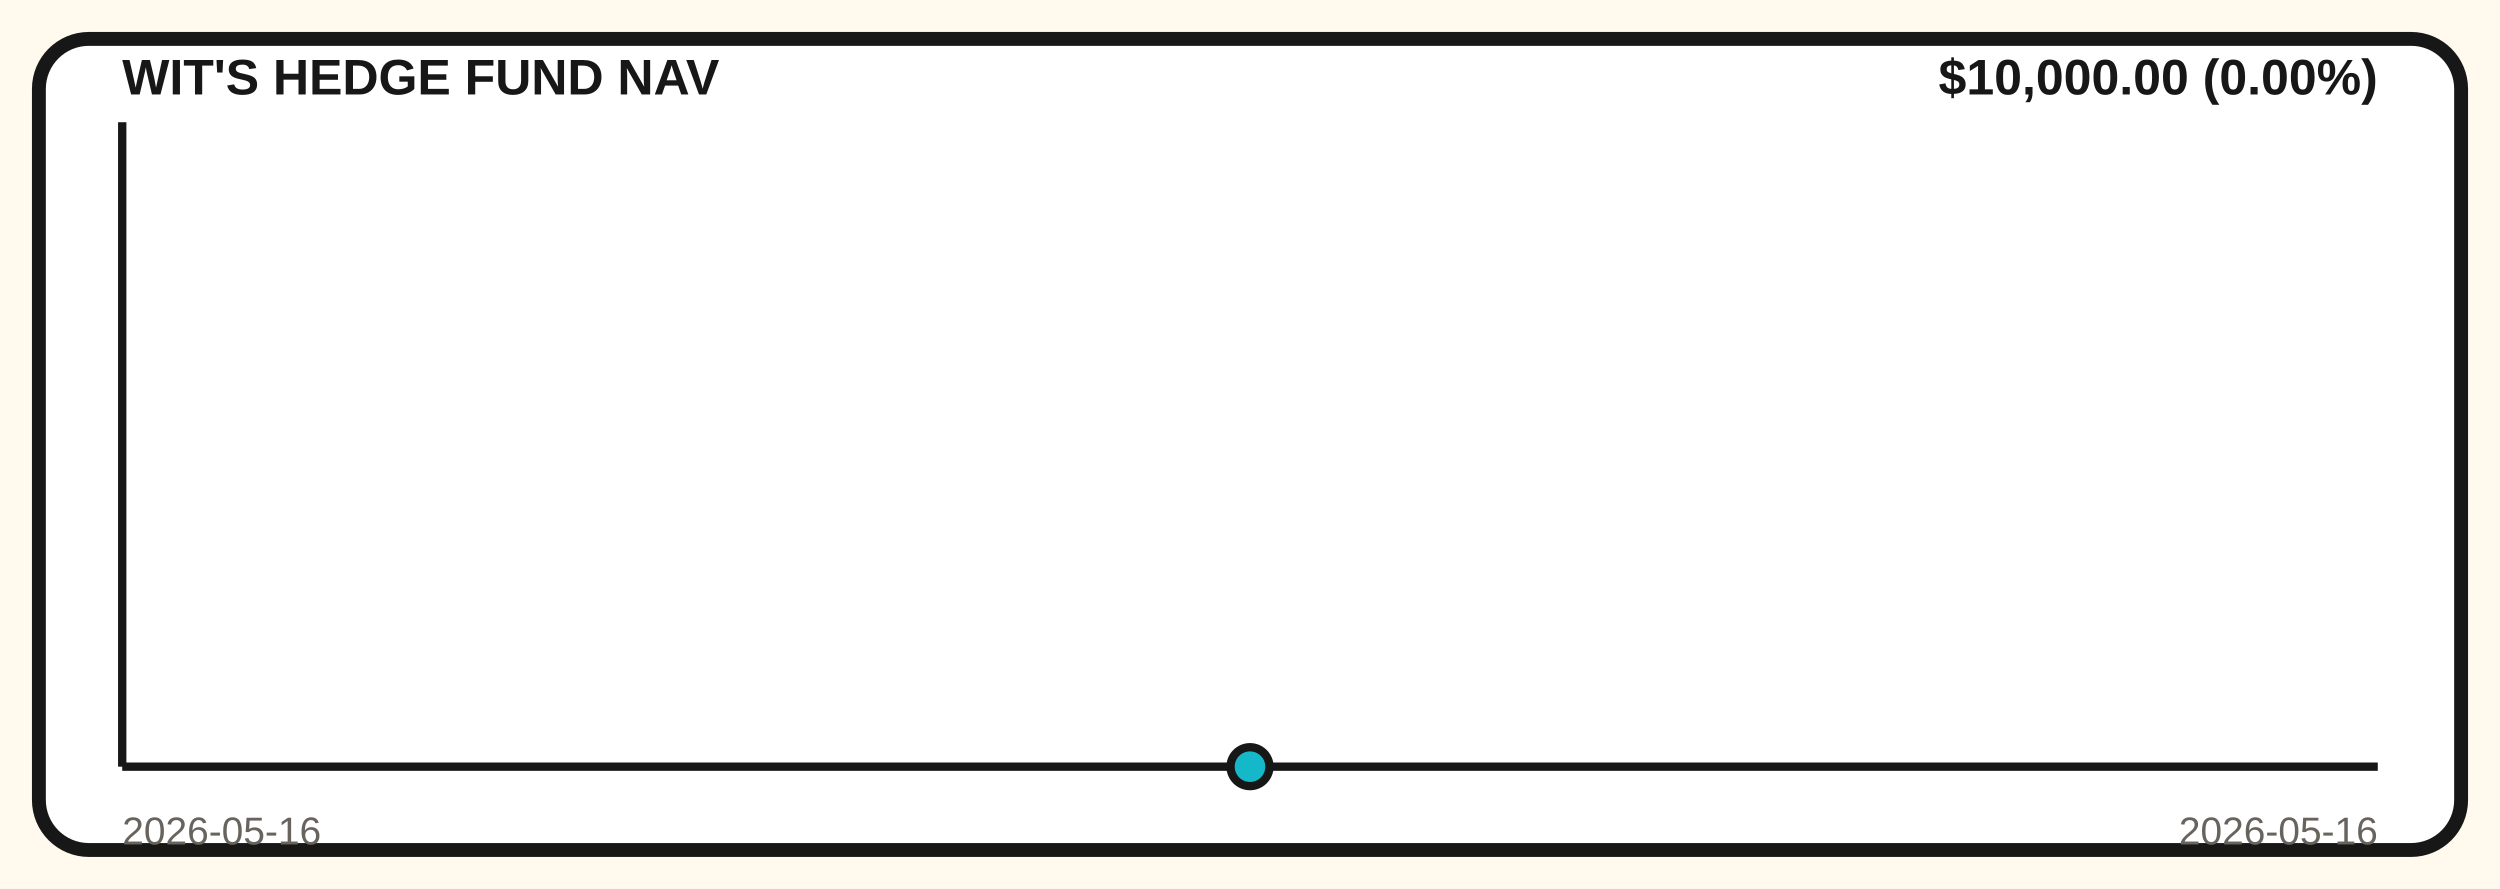
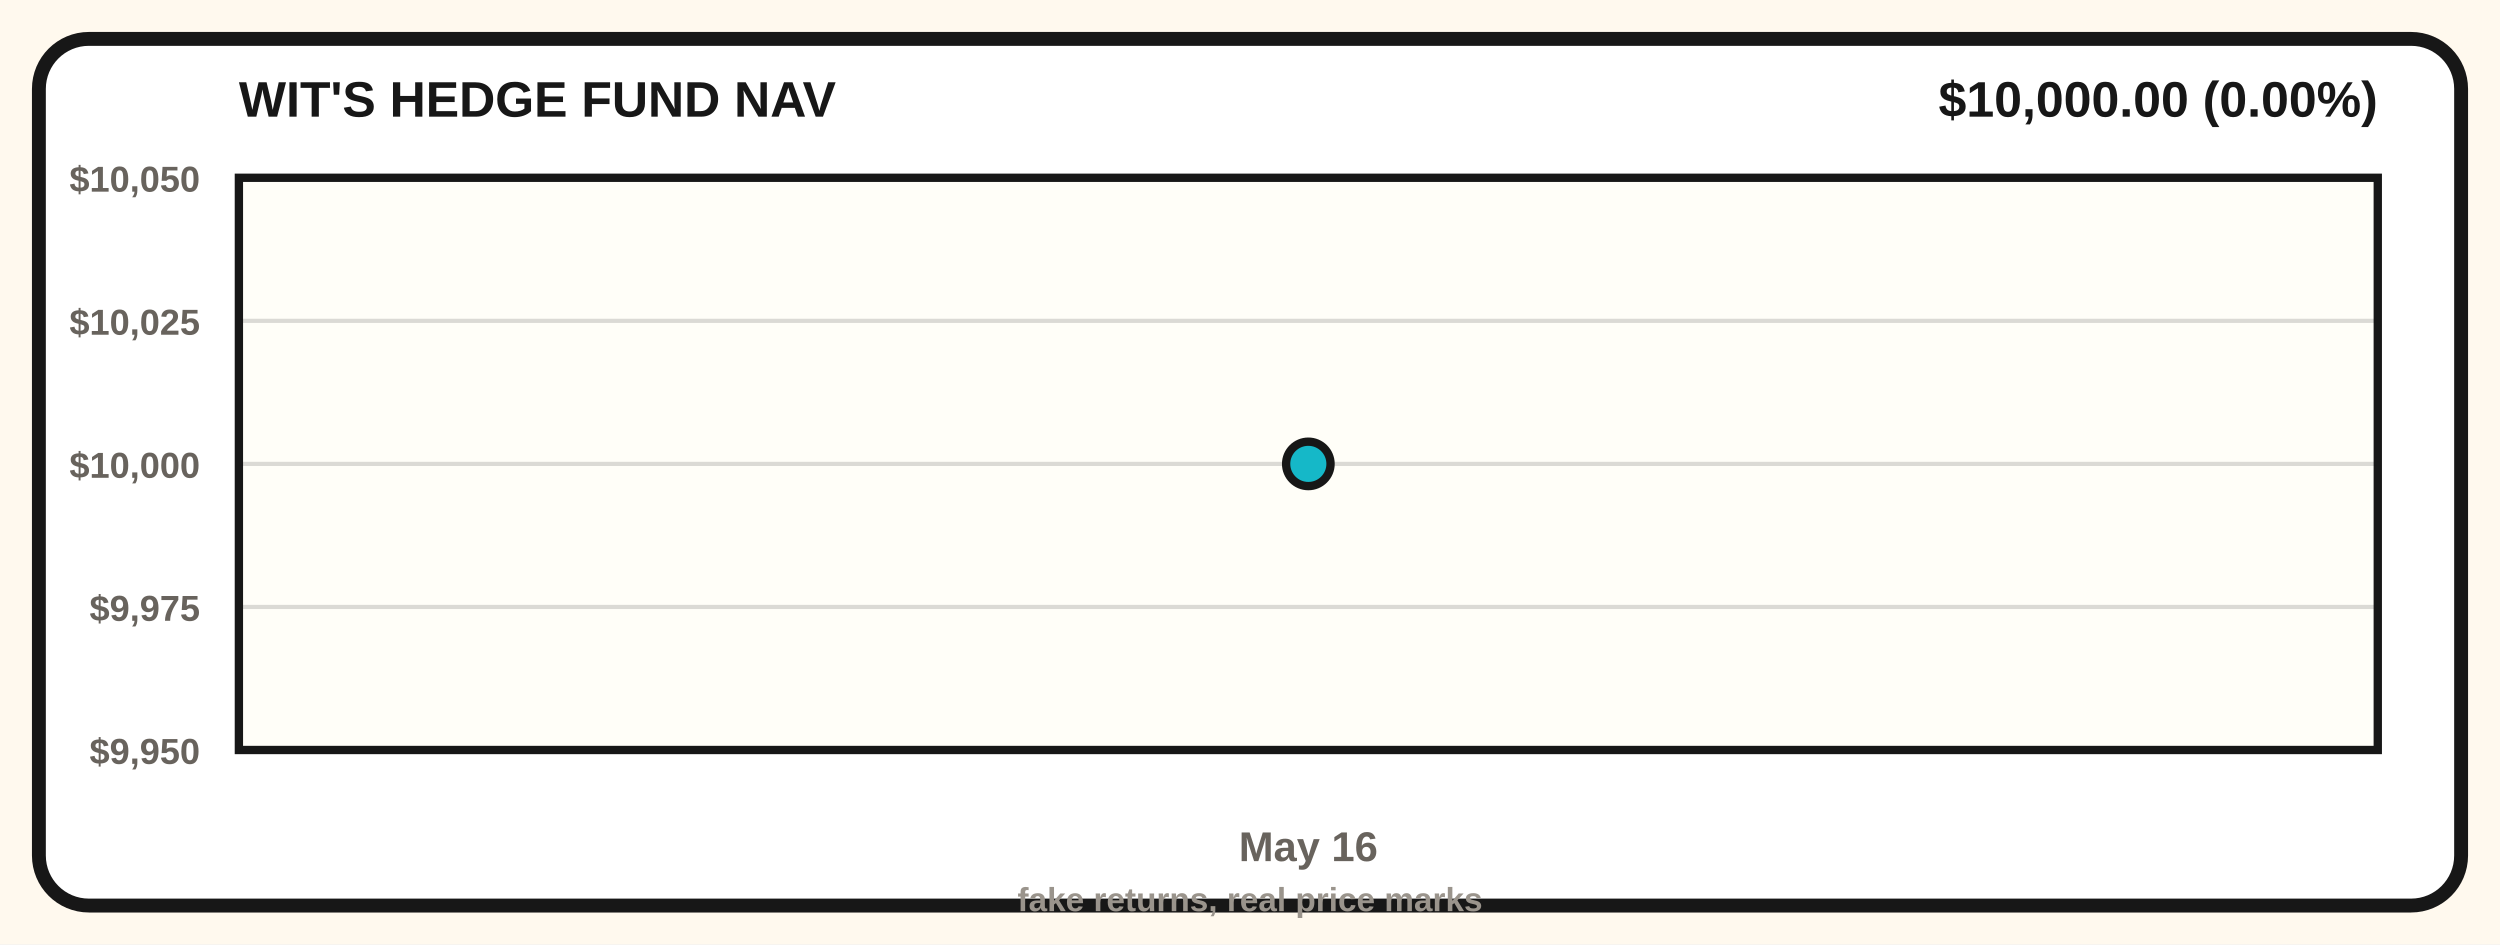
- <svg xmlns="http://www.w3.org/2000/svg" width="900" height="320" viewBox="0 0 900 320" role="img" aria-label="Wit's Hedge Fund fake NAV chart">
-   <rect width="900" height="320" fill="#fff9ee" />
-   <rect x="14" y="14" width="872" height="292" rx="18" fill="#ffffff" stroke="#171717" stroke-width="5" />
-   <line x1="44" y1="276" x2="856" y2="276" stroke="#171717" stroke-width="3" />
-   <line x1="44" y1="44" x2="44" y2="276" stroke="#171717" stroke-width="3" />
-   <polyline points="450,276" fill="none" stroke="#ff5a7a" stroke-width="7" stroke-linecap="round" stroke-linejoin="round" />
-   <circle cx="450" cy="276" r="7" fill="#15b8c8" stroke="#171717" stroke-width="3" />
-   <text x="44" y="34" font-family="Arial, sans-serif" font-size="18" font-weight="900" fill="#171717">WIT'S HEDGE FUND NAV</text>
-   <text x="856" y="34" text-anchor="end" font-family="Arial, sans-serif" font-size="18" font-weight="900" fill="#171717">$10,000.00 (0.00%)</text>
-   <text x="44" y="304" font-family="Arial, sans-serif" font-size="14" fill="#68635d">2026-05-16</text>
-   <text x="856" y="304" text-anchor="end" font-family="Arial, sans-serif" font-size="14" fill="#68635d">2026-05-16</text>
+ <svg xmlns="http://www.w3.org/2000/svg" width="900" height="340" viewBox="0 0 900 340" role="img" aria-label="Wit's Hedge Fund fake NAV chart">
+   <rect width="900" height="340" fill="#fff9ee" />
+   <rect x="14" y="14" width="872" height="312" rx="18" fill="#ffffff" stroke="#171717" stroke-width="5" />
+   <rect x="86" y="64" width="770" height="206" fill="#fffef8" stroke="#171717" stroke-width="3" />
+   <line x1="86" y1="270" x2="856" y2="270" stroke="#171717" stroke-width="1.5" opacity="0.16" />
+   <text x="72" y="275" text-anchor="end" font-family="Arial, sans-serif" font-size="13" font-weight="800" fill="#68635d">$9,950</text>
+   <line x1="86" y1="218.5" x2="856" y2="218.5" stroke="#171717" stroke-width="1.5" opacity="0.16" />
+   <text x="72" y="223.5" text-anchor="end" font-family="Arial, sans-serif" font-size="13" font-weight="800" fill="#68635d">$9,975</text>
+   <line x1="86" y1="167" x2="856" y2="167" stroke="#171717" stroke-width="1.5" opacity="0.16" />
+   <text x="72" y="172" text-anchor="end" font-family="Arial, sans-serif" font-size="13" font-weight="800" fill="#68635d">$10,000</text>
+   <line x1="86" y1="115.5" x2="856" y2="115.5" stroke="#171717" stroke-width="1.5" opacity="0.16" />
+   <text x="72" y="120.5" text-anchor="end" font-family="Arial, sans-serif" font-size="13" font-weight="800" fill="#68635d">$10,025</text>
+   <line x1="86" y1="64" x2="856" y2="64" stroke="#171717" stroke-width="1.5" opacity="0.16" />
+   <text x="72" y="69" text-anchor="end" font-family="Arial, sans-serif" font-size="13" font-weight="800" fill="#68635d">$10,050</text>
+   <polyline points="471,167" fill="none" stroke="#ff5a7a" stroke-width="8" stroke-linecap="round" stroke-linejoin="round" />
+   <circle cx="471" cy="167" r="8" fill="#15b8c8" stroke="#171717" stroke-width="3" />
+   <text x="86" y="42" font-family="Arial, sans-serif" font-size="18" font-weight="900" fill="#171717">WIT'S HEDGE FUND NAV</text>
+   <text x="856" y="42" text-anchor="end" font-family="Arial, sans-serif" font-size="18" font-weight="900" fill="#171717">$10,000.00 (0.00%)</text>
+   <text x="471" y="310" text-anchor="middle" font-family="Arial, sans-serif" font-size="15" font-weight="900" fill="#68635d">May 16</text>
+   <text x="450" y="328" text-anchor="middle" font-family="Arial, sans-serif" font-size="12" font-weight="800" fill="#9a948c">fake returns, real price marks</text>
</svg>
